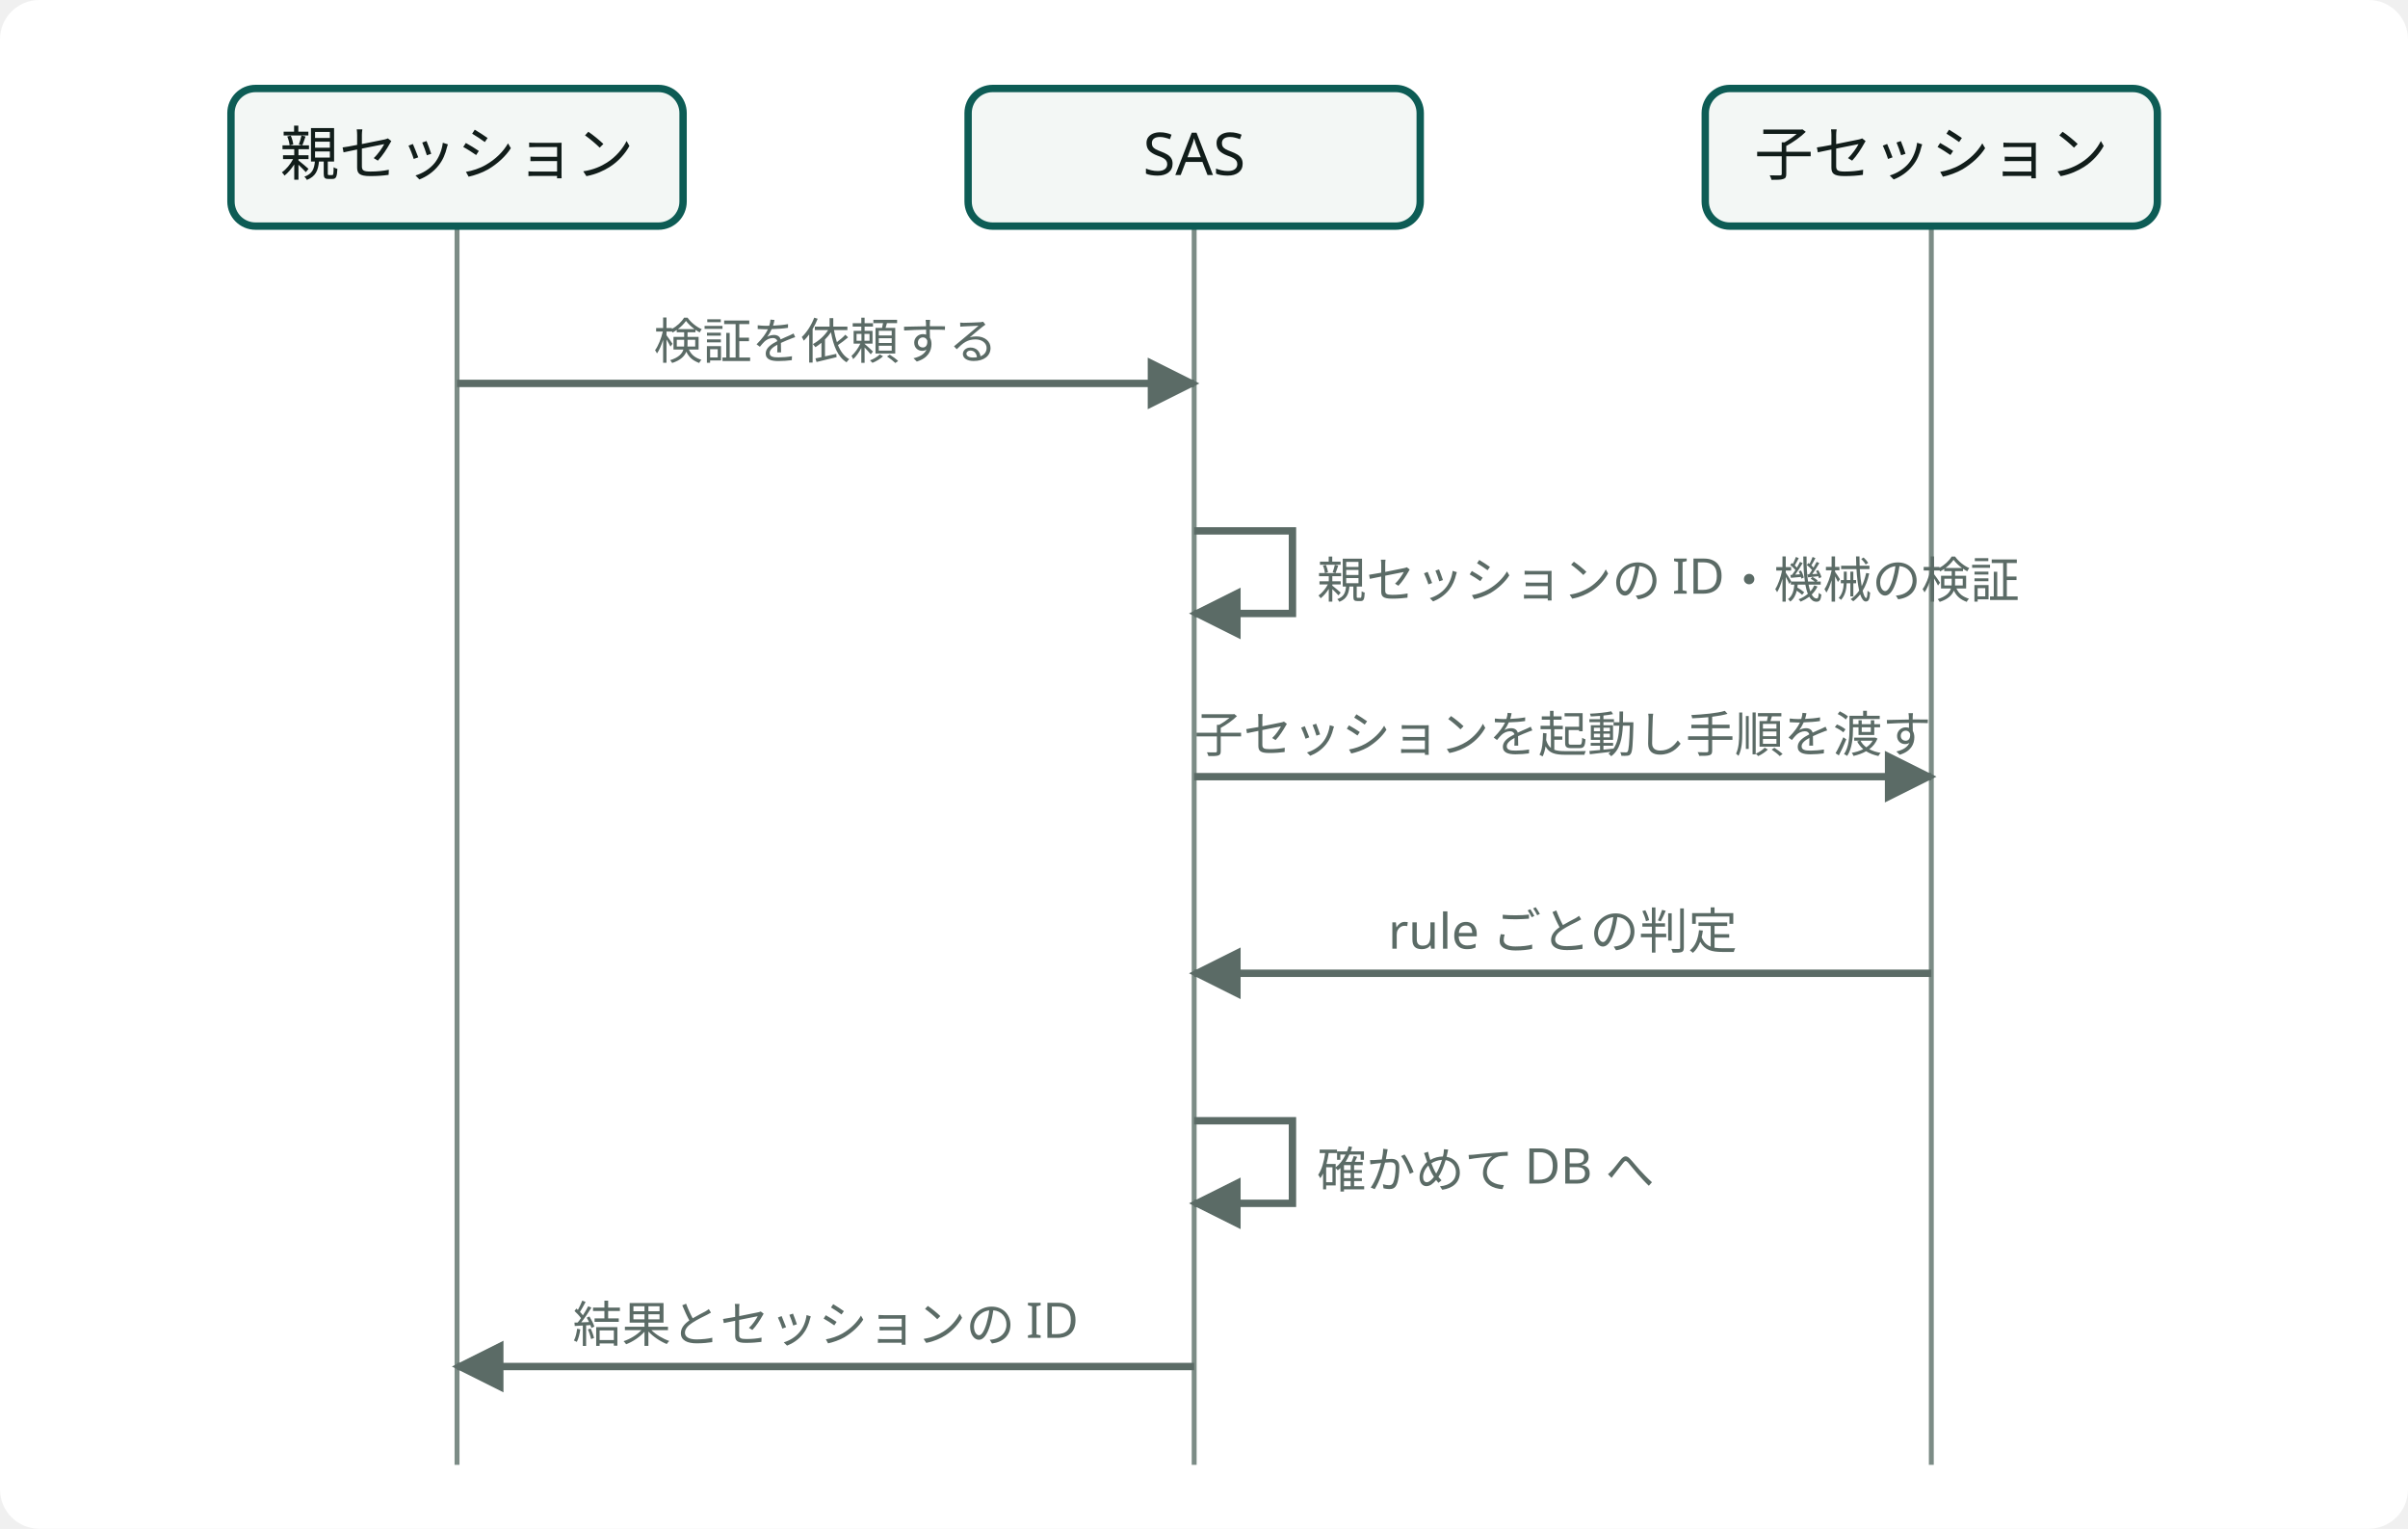
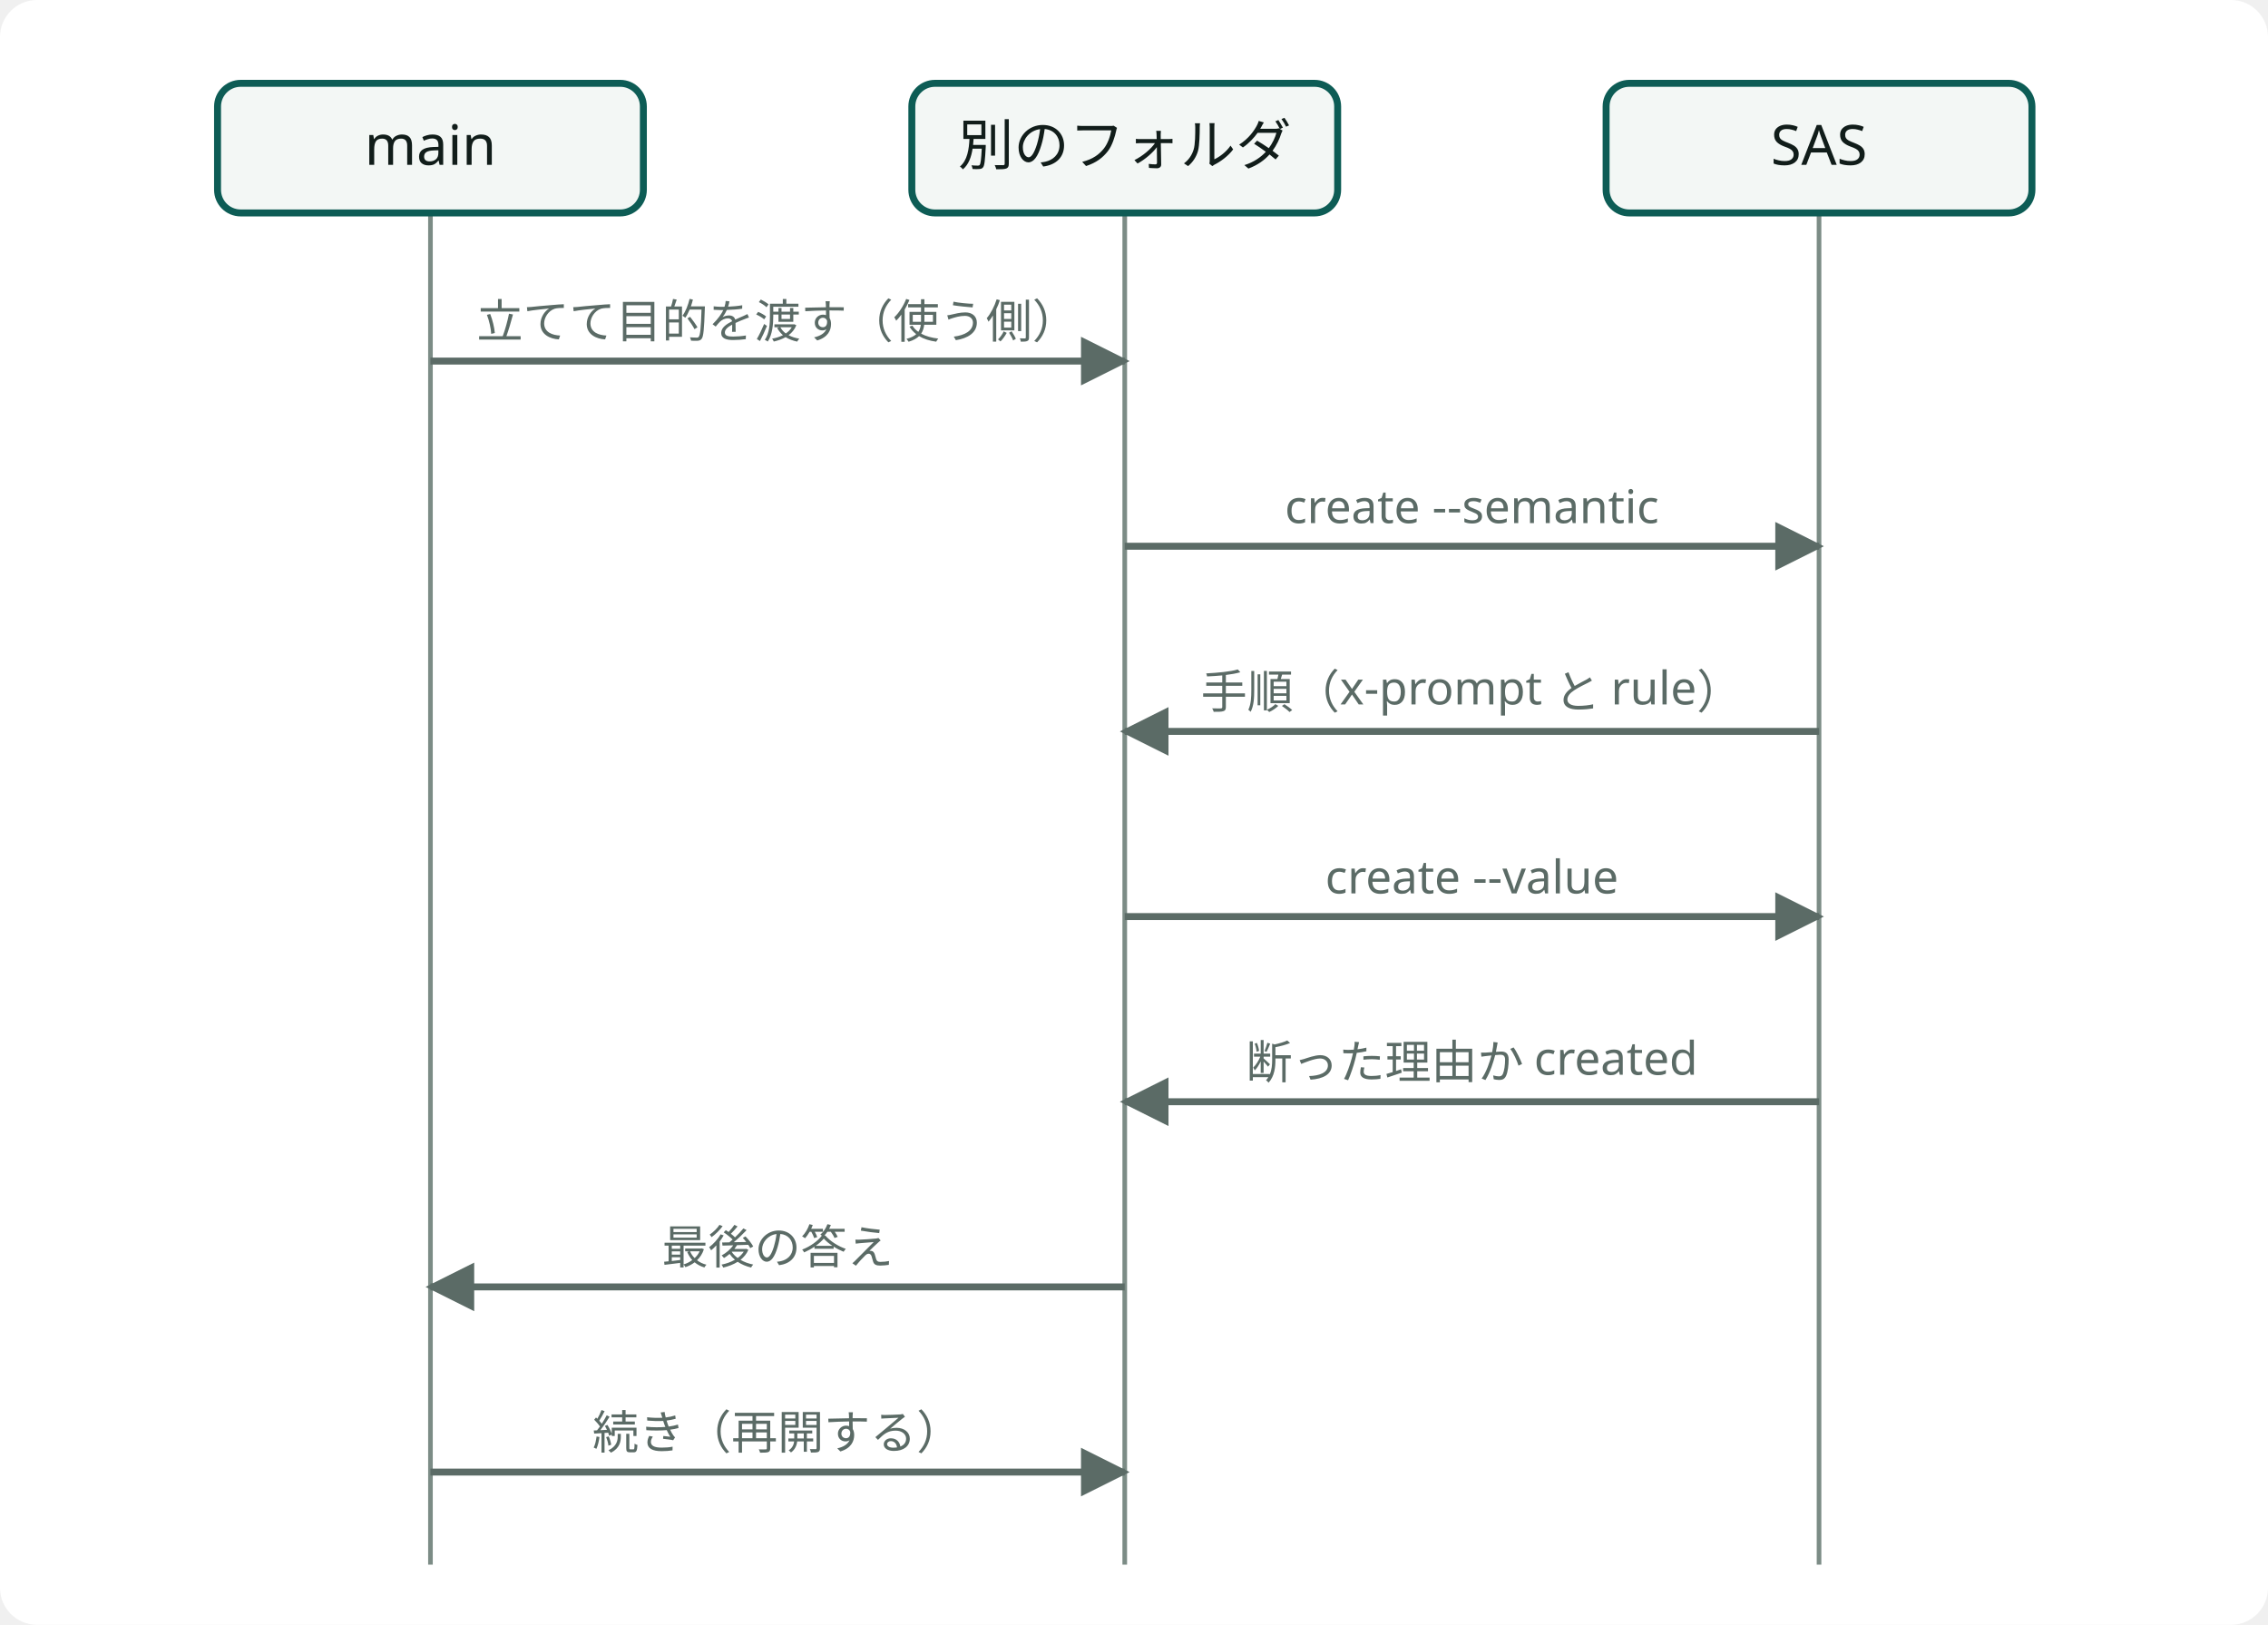
- <svg class="wf-fig dsvg" viewBox="0 0 490 311" width="490" height="311" role="img" style="min-width:392px">
-   <style data-dsvg="dark">.dsvg .canvas{fill:var(--dsvg-area-fill,#FFFFFF)}.dsvg .grid{stroke:var(--dsvg-line,#7C8C86)}.dsvg .box{fill:var(--dsvg-box-fill,#F3F7F5);stroke:var(--dsvg-accent,#0D5C55)}.dsvg .label{fill:var(--dsvg-ink,#111D1A);font-size:12px}.dsvg .flow{stroke:var(--dsvg-ink-soft,#5B6B66)}.dsvg .note.small{fill:var(--dsvg-ink-soft,#5B6B66);font-size:10px}.dsvg #dsvg-189e5070-arrow-5B6B66 path{fill:var(--dsvg-ink-soft,#5B6B66)}@media (prefers-color-scheme:dark){:root:not([data-theme="light"]) .dsvg,.dsvg:root:not([data-theme="light"]){--dsvg-area-fill:#22302D;--dsvg-line:#62756F;--dsvg-box-fill:#16211E;--dsvg-accent:#6CC9B8;--dsvg-ink:#E6EEEB;--dsvg-ink-soft:#9DADA8}}:root[data-theme="dark"] .dsvg{--dsvg-area-fill:#22302D;--dsvg-line:#62756F;--dsvg-box-fill:#16211E;--dsvg-accent:#6CC9B8;--dsvg-ink:#E6EEEB;--dsvg-ink-soft:#9DADA8}</style>
+ <svg class="wf-fig dsvg" viewBox="0 0 490 351" width="490" height="351" role="img" style="min-width:392px">
+   <style data-dsvg="dark">.dsvg .canvas{fill:var(--dsvg-area-fill,#FFFFFF)}.dsvg .grid{stroke:var(--dsvg-line,#7C8C86)}.dsvg .box{fill:var(--dsvg-box-fill,#F3F7F5);stroke:var(--dsvg-accent,#0D5C55)}.dsvg .label{fill:var(--dsvg-ink,#111D1A);font-size:12px}.dsvg .flow{stroke:var(--dsvg-ink-soft,#5B6B66)}.dsvg .note.small{fill:var(--dsvg-ink-soft,#5B6B66);font-size:10px}.dsvg #dsvg-ecd69447-arrow-5B6B66 path{fill:var(--dsvg-ink-soft,#5B6B66)}@media (prefers-color-scheme:dark){:root:not([data-theme="light"]) .dsvg,.dsvg:root:not([data-theme="light"]){--dsvg-area-fill:#22302D;--dsvg-line:#62756F;--dsvg-box-fill:#16211E;--dsvg-accent:#6CC9B8;--dsvg-ink:#E6EEEB;--dsvg-ink-soft:#9DADA8}}:root[data-theme="dark"] .dsvg{--dsvg-area-fill:#22302D;--dsvg-line:#62756F;--dsvg-box-fill:#16211E;--dsvg-accent:#6CC9B8;--dsvg-ink:#E6EEEB;--dsvg-ink-soft:#9DADA8}</style>
  <defs data-dsvg="marker">
-     <marker id="dsvg-189e5070-arrow-5B6B66" viewBox="0 0 10 10" refX="9" refY="5" markerWidth="7" markerHeight="7" orient="auto-start-reverse">
+     <marker id="dsvg-ecd69447-arrow-5B6B66" viewBox="0 0 10 10" refX="9" refY="5" markerWidth="7" markerHeight="7" orient="auto-start-reverse">
      <path d="M0,0 L10,5 L0,10 z" fill="#5B6B66" />
    </marker>
  </defs>
-   <rect data-dsvg="canvas" class="canvas" x="0.0" y="0.0" width="490.0" height="311.0" fill="#FFFFFF" rx="8" />
+   <rect data-dsvg="canvas" class="canvas" x="0.0" y="0.0" width="490.0" height="351.0" fill="#FFFFFF" rx="8" />
  <g>
-     <line class="grid" x1="93.0" y1="46.0" x2="93.0" y2="298.0" fill="none" stroke="#7C8C86" stroke-width="1" />
-     <line class="grid" x1="243.0" y1="46.0" x2="243.0" y2="298.0" fill="none" stroke="#7C8C86" stroke-width="1" />
-     <line class="grid" x1="393.0" y1="46.0" x2="393.0" y2="298.0" fill="none" stroke="#7C8C86" stroke-width="1" />
+     <line class="grid" x1="93.0" y1="46.0" x2="93.0" y2="338.0" fill="none" stroke="#7C8C86" stroke-width="1" />
+     <line class="grid" x1="243.0" y1="46.0" x2="243.0" y2="338.0" fill="none" stroke="#7C8C86" stroke-width="1" />
+     <line class="grid" x1="393.0" y1="46.0" x2="393.0" y2="338.0" fill="none" stroke="#7C8C86" stroke-width="1" />
    <rect class="box" x="47.0" y="18.0" width="92.0" height="28.0" fill="#F3F7F5" stroke="#0D5C55" stroke-width="1.5" rx="5" />
-     <text class="label" x="93.0" y="35.6" text-anchor="middle" font-family="Noto Sans JP, Hiragino Kaku Gothic ProN, sans-serif" font-size="12" fill="#111D1A">親セッション</text>
+     <text class="label" x="93.0" y="35.6" text-anchor="middle" font-family="Noto Sans JP, Hiragino Kaku Gothic ProN, sans-serif" font-size="12" fill="#111D1A">main</text>
    <rect class="box" x="197.0" y="18.0" width="92.0" height="28.0" fill="#F3F7F5" stroke="#0D5C55" stroke-width="1.5" rx="5" />
-     <text class="label" x="243.0" y="35.6" text-anchor="middle" font-family="Noto Sans JP, Hiragino Kaku Gothic ProN, sans-serif" font-size="12" fill="#111D1A">SAS</text>
+     <text class="label" x="243.0" y="35.6" text-anchor="middle" font-family="Noto Sans JP, Hiragino Kaku Gothic ProN, sans-serif" font-size="12" fill="#111D1A">別のフォルダ</text>
    <rect class="box" x="347.0" y="18.0" width="92.0" height="28.0" fill="#F3F7F5" stroke="#0D5C55" stroke-width="1.5" rx="5" />
-     <text class="label" x="393.0" y="35.6" text-anchor="middle" font-family="Noto Sans JP, Hiragino Kaku Gothic ProN, sans-serif" font-size="12" fill="#111D1A">子セッション</text>
-     <line class="flow" x1="93.0" y1="78.0" x2="243.0" y2="78.0" fill="none" stroke="#5B6B66" stroke-width="1.5" marker-end="url(#dsvg-189e5070-arrow-5B6B66)" />
-     <text class="note small" x="168.0" y="73.0" text-anchor="middle" font-family="Noto Sans JP, Hiragino Kaku Gothic ProN, sans-serif" font-size="10" fill="#5B6B66">検証を依頼する</text>
-     <path class="flow" d="M243.0,108.0 H263.0 V124.8 H243.0" fill="none" stroke="#5B6B66" stroke-width="1.5" marker-end="url(#dsvg-189e5070-arrow-5B6B66)" />
-     <text class="note small" x="268.0" y="121.6" font-family="Noto Sans JP, Hiragino Kaku Gothic ProN, sans-serif" font-size="10" fill="#5B6B66">親セッションの ID・機械の検証</text>
-     <line class="flow" x1="243.0" y1="158.0" x2="393.0" y2="158.0" fill="none" stroke="#5B6B66" stroke-width="1.5" marker-end="url(#dsvg-189e5070-arrow-5B6B66)" />
-     <text class="note small" x="318.0" y="153.0" text-anchor="middle" font-family="Noto Sans JP, Hiragino Kaku Gothic ProN, sans-serif" font-size="10" fill="#5B6B66">子セッションを起動し手順を渡す</text>
-     <line class="flow" x1="393.0" y1="198.0" x2="243.0" y2="198.0" fill="none" stroke="#5B6B66" stroke-width="1.5" marker-end="url(#dsvg-189e5070-arrow-5B6B66)" />
-     <text class="note small" x="318.0" y="193.0" text-anchor="middle" font-family="Noto Sans JP, Hiragino Kaku Gothic ProN, sans-serif" font-size="10" fill="#5B6B66">rule ごとの判定</text>
-     <path class="flow" d="M243.0,228.0 H263.0 V244.8 H243.0" fill="none" stroke="#5B6B66" stroke-width="1.5" marker-end="url(#dsvg-189e5070-arrow-5B6B66)" />
-     <text class="note small" x="268.0" y="241.6" font-family="Noto Sans JP, Hiragino Kaku Gothic ProN, sans-serif" font-size="10" fill="#5B6B66">確かめて DB へ</text>
-     <line class="flow" x1="243.0" y1="278.0" x2="93.0" y2="278.0" fill="none" stroke="#5B6B66" stroke-width="1.5" marker-end="url(#dsvg-189e5070-arrow-5B6B66)" />
-     <text class="note small" x="168.0" y="273.0" text-anchor="middle" font-family="Noto Sans JP, Hiragino Kaku Gothic ProN, sans-serif" font-size="10" fill="#5B6B66">結果とセッションの ID</text>
+     <text class="label" x="393.0" y="35.6" text-anchor="middle" font-family="Noto Sans JP, Hiragino Kaku Gothic ProN, sans-serif" font-size="12" fill="#111D1A">SAS</text>
+     <line class="flow" x1="93.0" y1="78.0" x2="243.0" y2="78.0" fill="none" stroke="#5B6B66" stroke-width="1.5" marker-end="url(#dsvg-ecd69447-arrow-5B6B66)" />
+     <text class="note small" x="168.0" y="73.0" text-anchor="middle" font-family="Noto Sans JP, Hiragino Kaku Gothic ProN, sans-serif" font-size="10" fill="#5B6B66">立てて目的を渡す（使う側）</text>
+     <line class="flow" x1="243.0" y1="118.0" x2="393.0" y2="118.0" fill="none" stroke="#5B6B66" stroke-width="1.5" marker-end="url(#dsvg-ecd69447-arrow-5B6B66)" />
+     <text class="note small" x="318.0" y="113.0" text-anchor="middle" font-family="Noto Sans JP, Hiragino Kaku Gothic ProN, sans-serif" font-size="10" fill="#5B6B66">create --semantic</text>
+     <line class="flow" x1="393.0" y1="158.0" x2="243.0" y2="158.0" fill="none" stroke="#5B6B66" stroke-width="1.5" marker-end="url(#dsvg-ecd69447-arrow-5B6B66)" />
+     <text class="note small" x="318.0" y="153.0" text-anchor="middle" font-family="Noto Sans JP, Hiragino Kaku Gothic ProN, sans-serif" font-size="10" fill="#5B6B66">手順（x-prompt と rule）</text>
+     <line class="flow" x1="243.0" y1="198.0" x2="393.0" y2="198.0" fill="none" stroke="#5B6B66" stroke-width="1.5" marker-end="url(#dsvg-ecd69447-arrow-5B6B66)" />
+     <text class="note small" x="318.0" y="193.0" text-anchor="middle" font-family="Noto Sans JP, Hiragino Kaku Gothic ProN, sans-serif" font-size="10" fill="#5B6B66">create --value</text>
+     <line class="flow" x1="393.0" y1="238.0" x2="243.0" y2="238.0" fill="none" stroke="#5B6B66" stroke-width="1.5" marker-end="url(#dsvg-ecd69447-arrow-5B6B66)" />
+     <text class="note small" x="318.0" y="233.0" text-anchor="middle" font-family="Noto Sans JP, Hiragino Kaku Gothic ProN, sans-serif" font-size="10" fill="#5B6B66">断った理由か created</text>
+     <line class="flow" x1="243.0" y1="278.0" x2="93.0" y2="278.0" fill="none" stroke="#5B6B66" stroke-width="1.5" marker-end="url(#dsvg-ecd69447-arrow-5B6B66)" />
+     <text class="note small" x="168.0" y="273.0" text-anchor="middle" font-family="Noto Sans JP, Hiragino Kaku Gothic ProN, sans-serif" font-size="10" fill="#5B6B66">最後の答え</text>
+     <line class="flow" x1="93.0" y1="318.0" x2="243.0" y2="318.0" fill="none" stroke="#5B6B66" stroke-width="1.5" marker-end="url(#dsvg-ecd69447-arrow-5B6B66)" />
+     <text class="note small" x="168.0" y="313.0" text-anchor="middle" font-family="Noto Sans JP, Hiragino Kaku Gothic ProN, sans-serif" font-size="10" fill="#5B6B66">続き（再開する）</text>
  </g>
</svg>
